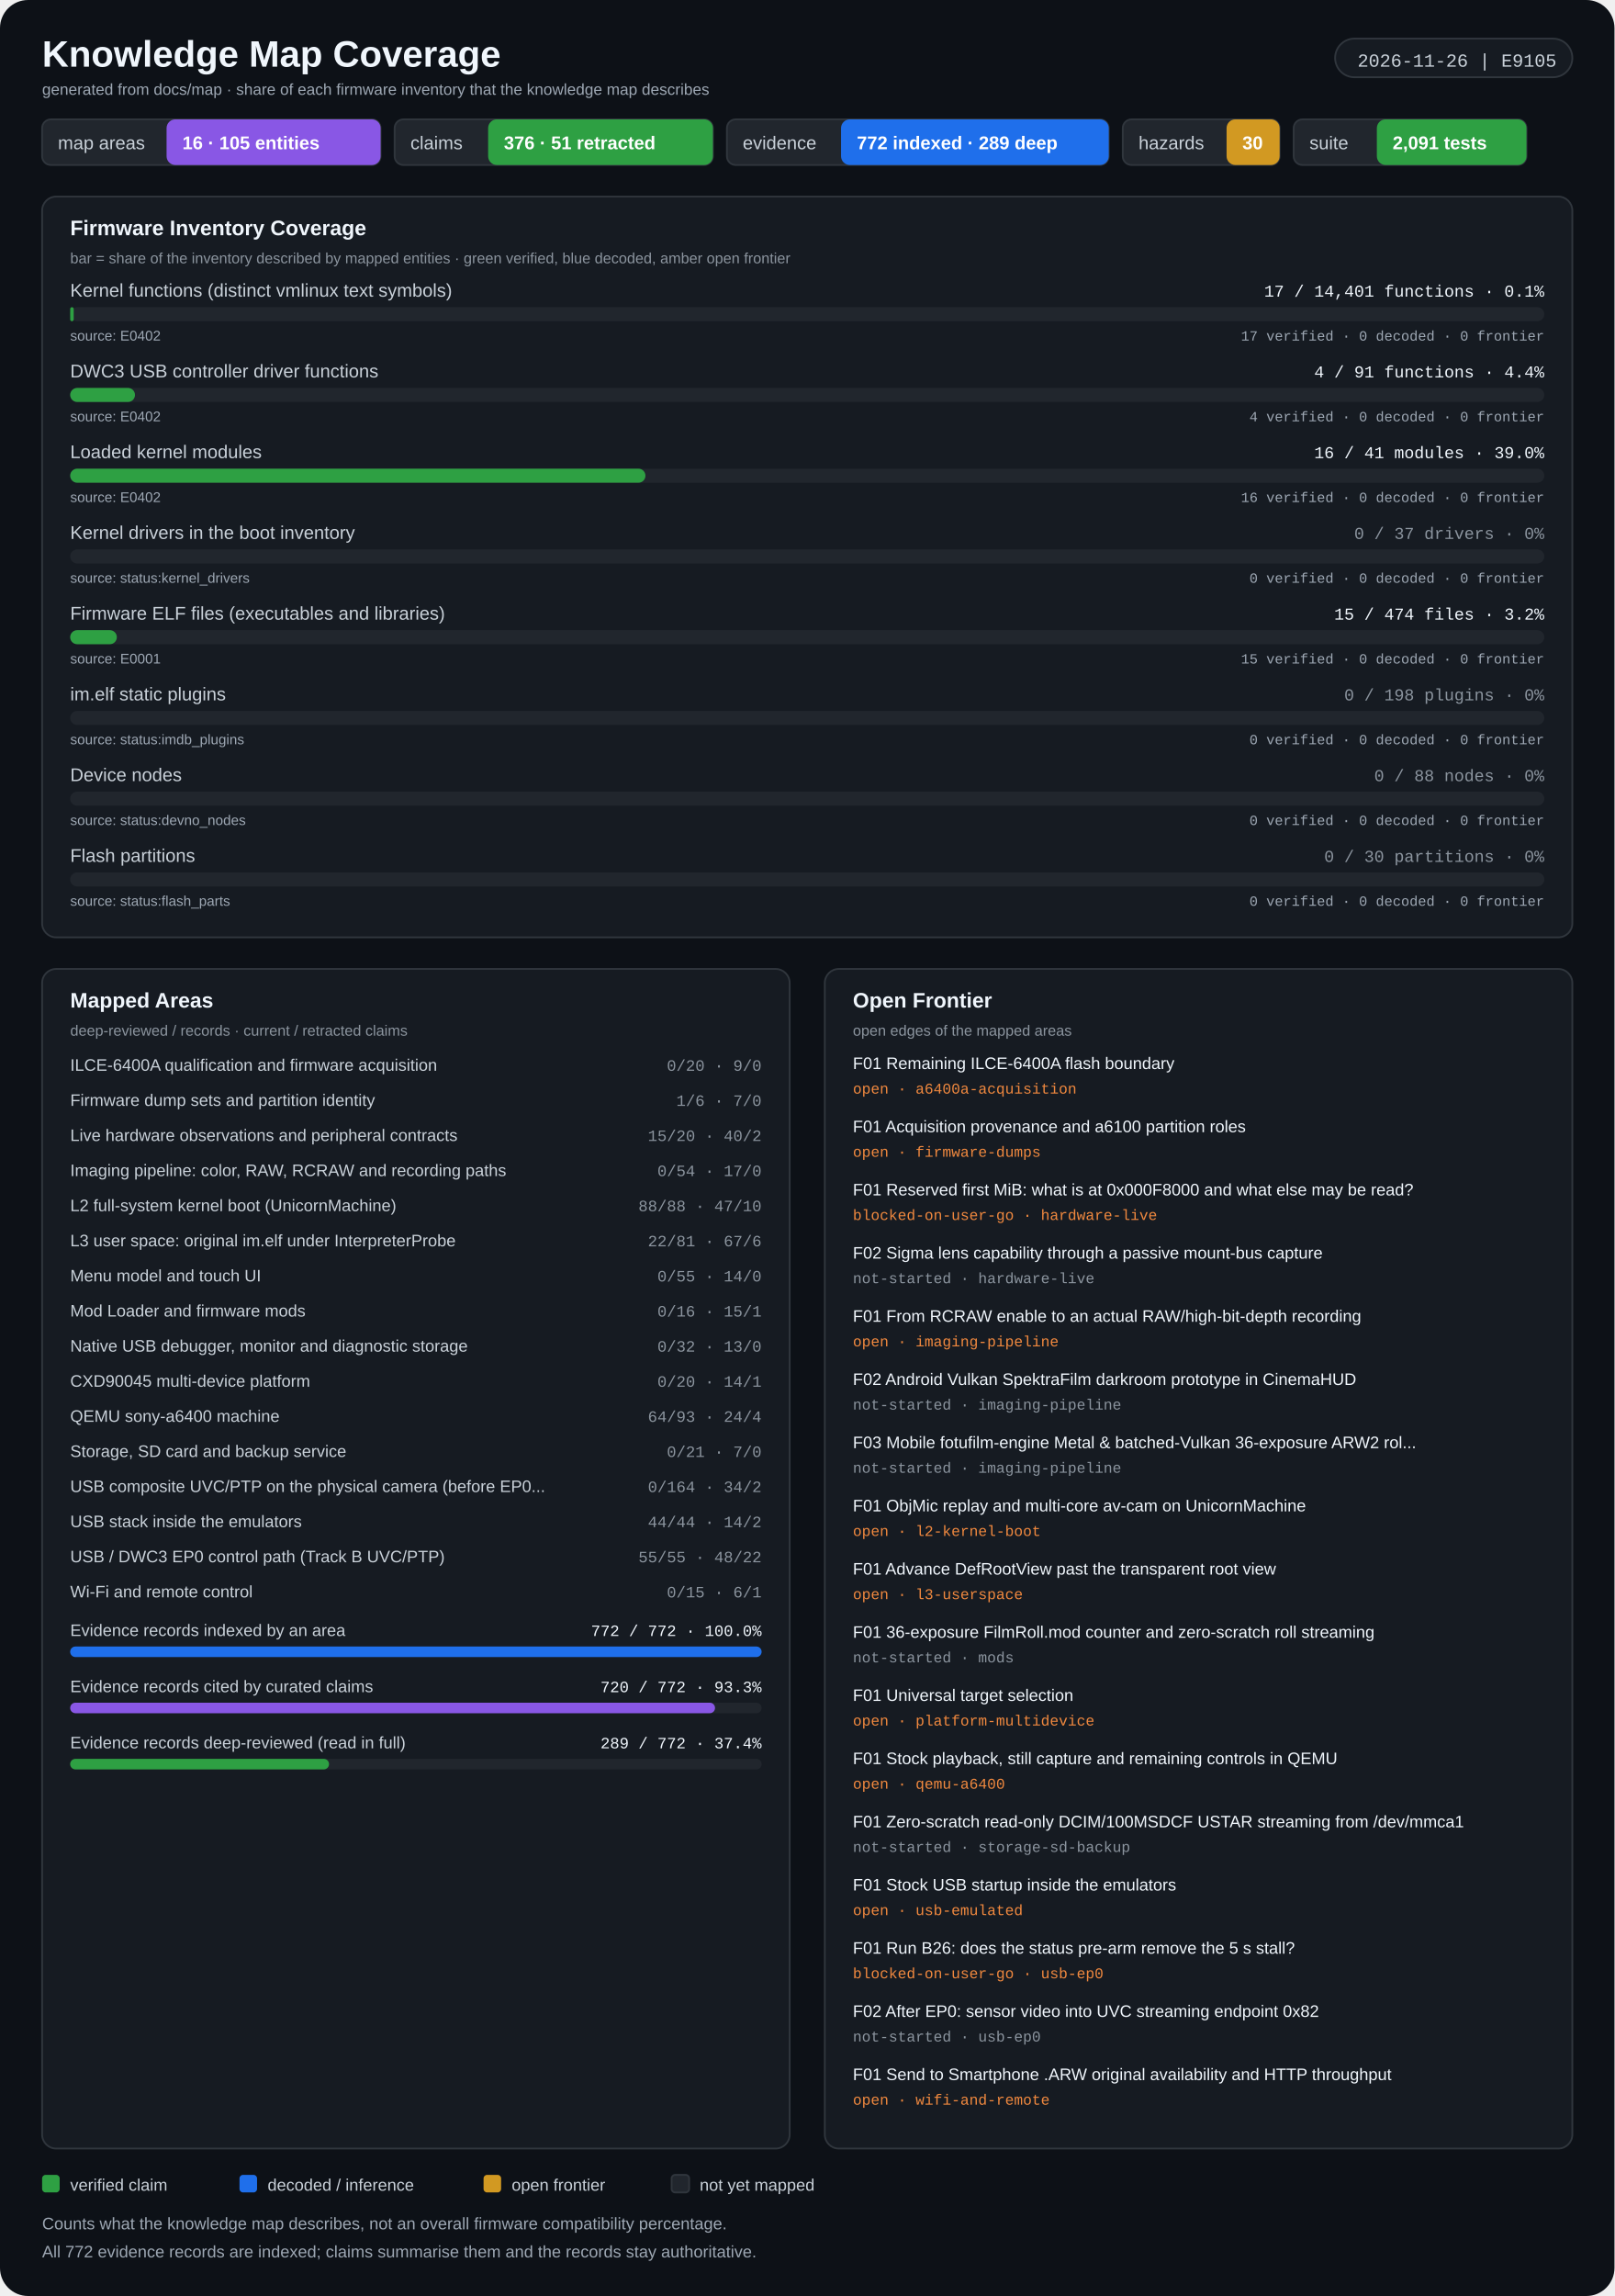
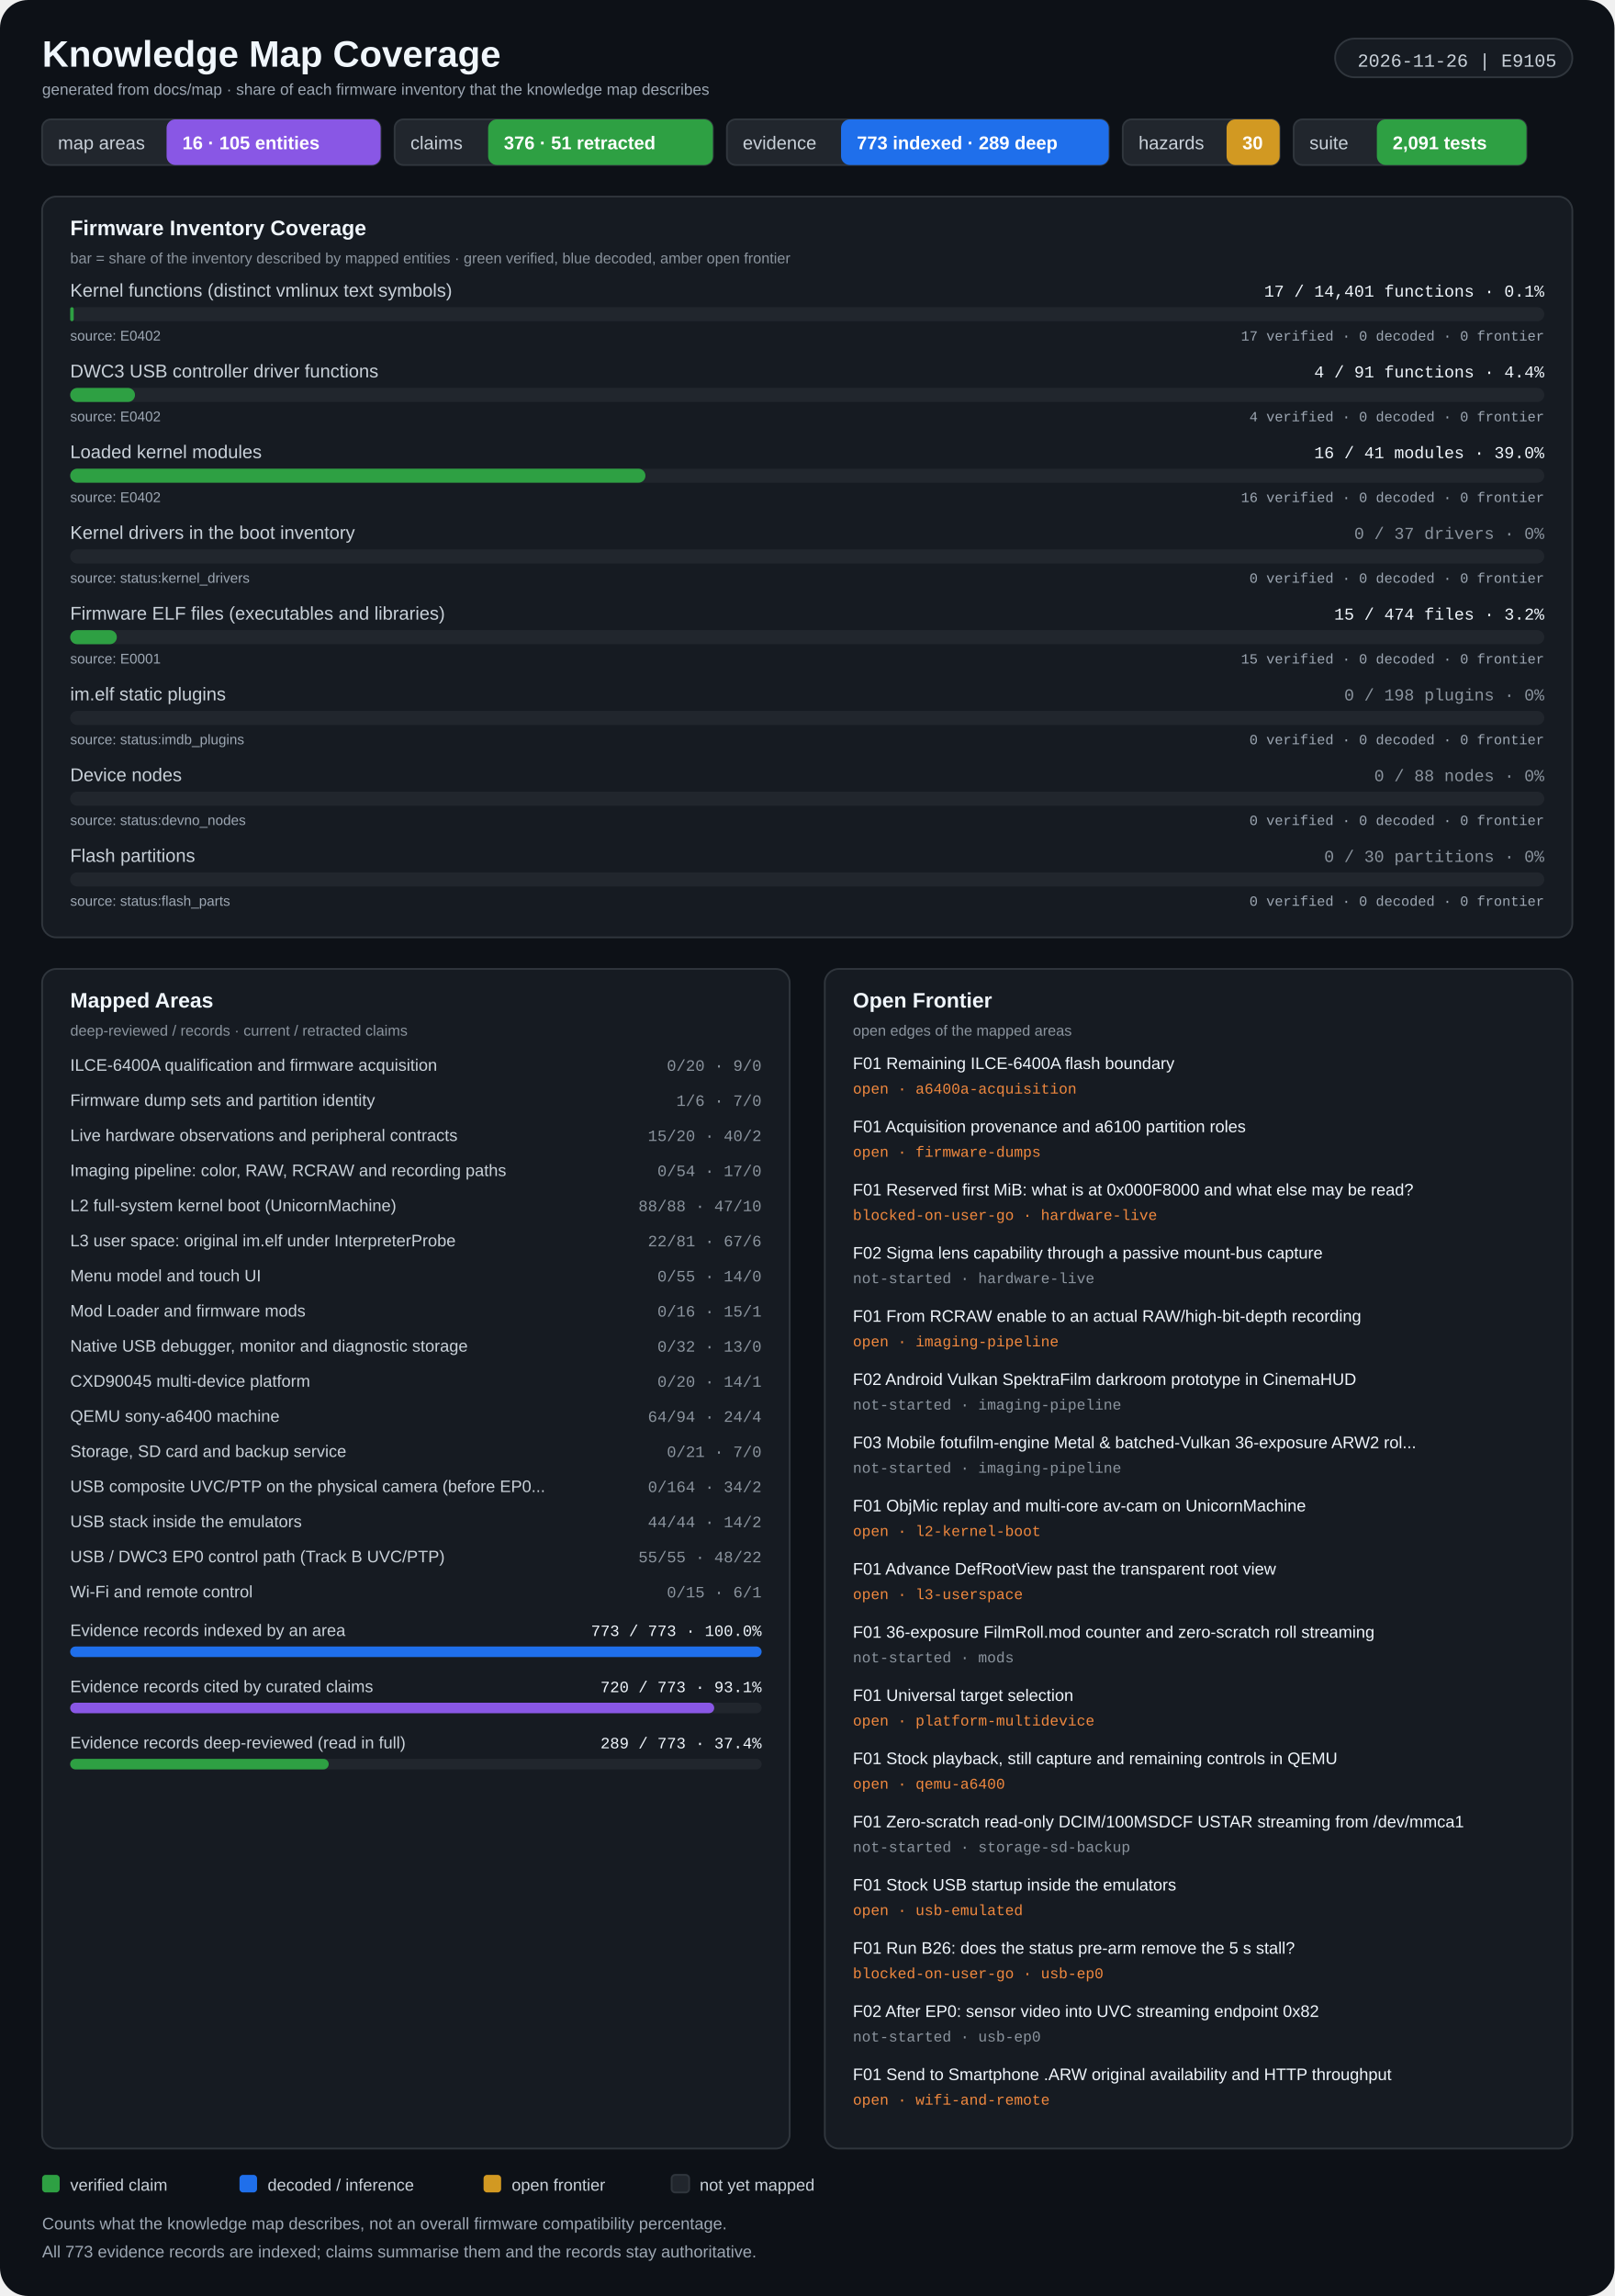
<svg xmlns="http://www.w3.org/2000/svg" width="920" height="1308" viewBox="0 0 920 1308" role="img" aria-labelledby="title desc">
  <rect width="920" height="1308" rx="16" fill="#0d1117" />
  <g>
    <text x="24" y="38" fill="#f0f6fc" font-size="21" font-weight="700" font-family="Segoe UI, Arial, sans-serif" text-anchor="start">Knowledge Map Coverage</text>
    <text x="24" y="54" fill="#9da7b3" font-size="9" font-weight="400" font-family="Segoe UI, Arial, sans-serif" text-anchor="start">generated from docs/map · share of each firmware inventory that the knowledge map describes</text>
    <rect x="760.82" y="22" width="135.18" height="22" rx="11" fill="#161b22" stroke="#30363d" stroke-width="1" />
    <text x="887" y="38" fill="#c9d1d9" font-size="10.5" font-weight="400" font-family="Consolas, 'Courier New', monospace" text-anchor="end">2026-11-26 | E9105</text>
    <rect x="24" y="68" width="192.878" height="26" rx="5" fill="#21262d" stroke="#30363d" stroke-width="1" />
    <rect x="94.92" y="68" width="121.958" height="26" rx="5" fill="#8957e5" />
    <text x="33" y="85" fill="#c9d1d9" font-size="10.5" font-weight="400" font-family="Segoe UI, Arial, sans-serif" text-anchor="start">map areas</text>
    <text x="103.92" y="85" fill="#ffffff" font-size="10.5" font-weight="700" font-family="Segoe UI, Arial, sans-serif" text-anchor="start">16 · 105 entities</text>
    <rect x="224.878" y="68" width="181.354" height="26" rx="5" fill="#21262d" stroke="#30363d" stroke-width="1" />
    <rect x="278.158" y="68" width="128.074" height="26" rx="5" fill="#2ea043" />
    <text x="233.878" y="85" fill="#c9d1d9" font-size="10.5" font-weight="400" font-family="Segoe UI, Arial, sans-serif" text-anchor="start">claims</text>
    <text x="287.158" y="85" fill="#ffffff" font-size="10.5" font-weight="700" font-family="Segoe UI, Arial, sans-serif" text-anchor="start">376 · 51 retracted</text>
    <rect x="414.232" y="68" width="217.574" height="26" rx="5" fill="#21262d" stroke="#30363d" stroke-width="1" />
    <rect x="479.272" y="68" width="152.534" height="26" rx="5" fill="#1f6feb" />
    <text x="423.232" y="85" fill="#c9d1d9" font-size="10.5" font-weight="400" font-family="Segoe UI, Arial, sans-serif" text-anchor="start">evidence</text>
-     <text x="488.272" y="85" fill="#ffffff" font-size="10.5" font-weight="700" font-family="Segoe UI, Arial, sans-serif" text-anchor="start">772 indexed · 289 deep</text>
+     <text x="488.272" y="85" fill="#ffffff" font-size="10.5" font-weight="700" font-family="Segoe UI, Arial, sans-serif" text-anchor="start">773 indexed · 289 deep</text>
    <rect x="639.806" y="68" width="89.39" height="26" rx="5" fill="#21262d" stroke="#30363d" stroke-width="1" />
    <rect x="698.966" y="68" width="30.23" height="26" rx="5" fill="#d29922" />
    <text x="648.806" y="85" fill="#c9d1d9" font-size="10.5" font-weight="400" font-family="Segoe UI, Arial, sans-serif" text-anchor="start">hazards</text>
    <text x="707.966" y="85" fill="#ffffff" font-size="10.5" font-weight="700" font-family="Segoe UI, Arial, sans-serif" text-anchor="start">30</text>
    <rect x="737.197" y="68" width="132.667" height="26" rx="5" fill="#21262d" stroke="#30363d" stroke-width="1" />
    <rect x="784.597" y="68" width="85.267" height="26" rx="5" fill="#2ea043" />
    <text x="746.197" y="85" fill="#c9d1d9" font-size="10.5" font-weight="400" font-family="Segoe UI, Arial, sans-serif" text-anchor="start">suite</text>
    <text x="793.597" y="85" fill="#ffffff" font-size="10.5" font-weight="700" font-family="Segoe UI, Arial, sans-serif" text-anchor="start">2,091 tests</text>
    <rect x="24" y="112" width="872" height="422" rx="8" fill="#161b22" stroke="#30363d" stroke-width="1" />
    <text x="40" y="134" fill="#f0f6fc" font-size="12" font-weight="700" font-family="Segoe UI, Arial, sans-serif" text-anchor="start">Firmware Inventory Coverage</text>
    <text x="40" y="150" fill="#8b949e" font-size="8.5" font-weight="400" font-family="Segoe UI, Arial, sans-serif" text-anchor="start">bar = share of the inventory described by mapped entities · green verified, blue decoded, amber open frontier</text>
    <text x="40" y="169" fill="#c9d1d9" font-size="10.5" font-weight="400" font-family="Segoe UI, Arial, sans-serif" text-anchor="start">Kernel functions (distinct vmlinux text symbols)</text>
    <text x="880" y="169" fill="#f0f6fc" font-size="9.5" font-weight="400" font-family="Consolas, 'Courier New', monospace" text-anchor="end">17 / 14,401 functions · 0.1%</text>
    <rect x="40" y="175" width="840" height="8" rx="4" fill="#21262d" />
    <rect x="40" y="175" width="2" height="8" rx="1" fill="#2ea043" />
    <text x="40" y="194" fill="#9da7b3" font-size="8" font-weight="400" font-family="Segoe UI, Arial, sans-serif" text-anchor="start">source: E0402</text>
    <text x="880" y="194" fill="#9da7b3" font-size="8" font-weight="400" font-family="Consolas, 'Courier New', monospace" text-anchor="end">17 verified · 0 decoded · 0 frontier</text>
    <text x="40" y="215" fill="#c9d1d9" font-size="10.5" font-weight="400" font-family="Segoe UI, Arial, sans-serif" text-anchor="start">DWC3 USB controller driver functions</text>
    <text x="880" y="215" fill="#f0f6fc" font-size="9.5" font-weight="400" font-family="Consolas, 'Courier New', monospace" text-anchor="end">4 / 91 functions · 4.4%</text>
    <rect x="40" y="221" width="840" height="8" rx="4" fill="#21262d" />
    <rect x="40" y="221" width="36.923" height="8" rx="4" fill="#2ea043" />
    <text x="40" y="240" fill="#9da7b3" font-size="8" font-weight="400" font-family="Segoe UI, Arial, sans-serif" text-anchor="start">source: E0402</text>
    <text x="880" y="240" fill="#9da7b3" font-size="8" font-weight="400" font-family="Consolas, 'Courier New', monospace" text-anchor="end">4 verified · 0 decoded · 0 frontier</text>
    <text x="40" y="261" fill="#c9d1d9" font-size="10.5" font-weight="400" font-family="Segoe UI, Arial, sans-serif" text-anchor="start">Loaded kernel modules</text>
    <text x="880" y="261" fill="#f0f6fc" font-size="9.5" font-weight="400" font-family="Consolas, 'Courier New', monospace" text-anchor="end">16 / 41 modules · 39.0%</text>
    <rect x="40" y="267" width="840" height="8" rx="4" fill="#21262d" />
    <rect x="40" y="267" width="327.805" height="8" rx="4" fill="#2ea043" />
    <text x="40" y="286" fill="#9da7b3" font-size="8" font-weight="400" font-family="Segoe UI, Arial, sans-serif" text-anchor="start">source: E0402</text>
    <text x="880" y="286" fill="#9da7b3" font-size="8" font-weight="400" font-family="Consolas, 'Courier New', monospace" text-anchor="end">16 verified · 0 decoded · 0 frontier</text>
    <text x="40" y="307" fill="#c9d1d9" font-size="10.5" font-weight="400" font-family="Segoe UI, Arial, sans-serif" text-anchor="start">Kernel drivers in the boot inventory</text>
    <text x="880" y="307" fill="#8b949e" font-size="9.5" font-weight="400" font-family="Consolas, 'Courier New', monospace" text-anchor="end">0 / 37 drivers · 0%</text>
    <rect x="40" y="313" width="840" height="8" rx="4" fill="#21262d" />
    <text x="40" y="332" fill="#9da7b3" font-size="8" font-weight="400" font-family="Segoe UI, Arial, sans-serif" text-anchor="start">source: status:kernel_drivers</text>
    <text x="880" y="332" fill="#9da7b3" font-size="8" font-weight="400" font-family="Consolas, 'Courier New', monospace" text-anchor="end">0 verified · 0 decoded · 0 frontier</text>
    <text x="40" y="353" fill="#c9d1d9" font-size="10.5" font-weight="400" font-family="Segoe UI, Arial, sans-serif" text-anchor="start">Firmware ELF files (executables and libraries)</text>
    <text x="880" y="353" fill="#f0f6fc" font-size="9.5" font-weight="400" font-family="Consolas, 'Courier New', monospace" text-anchor="end">15 / 474 files · 3.2%</text>
    <rect x="40" y="359" width="840" height="8" rx="4" fill="#21262d" />
    <rect x="40" y="359" width="26.582" height="8" rx="4" fill="#2ea043" />
    <text x="40" y="378" fill="#9da7b3" font-size="8" font-weight="400" font-family="Segoe UI, Arial, sans-serif" text-anchor="start">source: E0001</text>
    <text x="880" y="378" fill="#9da7b3" font-size="8" font-weight="400" font-family="Consolas, 'Courier New', monospace" text-anchor="end">15 verified · 0 decoded · 0 frontier</text>
    <text x="40" y="399" fill="#c9d1d9" font-size="10.5" font-weight="400" font-family="Segoe UI, Arial, sans-serif" text-anchor="start">im.elf static plugins</text>
    <text x="880" y="399" fill="#8b949e" font-size="9.5" font-weight="400" font-family="Consolas, 'Courier New', monospace" text-anchor="end">0 / 198 plugins · 0%</text>
    <rect x="40" y="405" width="840" height="8" rx="4" fill="#21262d" />
    <text x="40" y="424" fill="#9da7b3" font-size="8" font-weight="400" font-family="Segoe UI, Arial, sans-serif" text-anchor="start">source: status:imdb_plugins</text>
    <text x="880" y="424" fill="#9da7b3" font-size="8" font-weight="400" font-family="Consolas, 'Courier New', monospace" text-anchor="end">0 verified · 0 decoded · 0 frontier</text>
    <text x="40" y="445" fill="#c9d1d9" font-size="10.5" font-weight="400" font-family="Segoe UI, Arial, sans-serif" text-anchor="start">Device nodes</text>
    <text x="880" y="445" fill="#8b949e" font-size="9.5" font-weight="400" font-family="Consolas, 'Courier New', monospace" text-anchor="end">0 / 88 nodes · 0%</text>
    <rect x="40" y="451" width="840" height="8" rx="4" fill="#21262d" />
    <text x="40" y="470" fill="#9da7b3" font-size="8" font-weight="400" font-family="Segoe UI, Arial, sans-serif" text-anchor="start">source: status:devno_nodes</text>
    <text x="880" y="470" fill="#9da7b3" font-size="8" font-weight="400" font-family="Consolas, 'Courier New', monospace" text-anchor="end">0 verified · 0 decoded · 0 frontier</text>
    <text x="40" y="491" fill="#c9d1d9" font-size="10.5" font-weight="400" font-family="Segoe UI, Arial, sans-serif" text-anchor="start">Flash partitions</text>
    <text x="880" y="491" fill="#8b949e" font-size="9.5" font-weight="400" font-family="Consolas, 'Courier New', monospace" text-anchor="end">0 / 30 partitions · 0%</text>
    <rect x="40" y="497" width="840" height="8" rx="4" fill="#21262d" />
    <text x="40" y="516" fill="#9da7b3" font-size="8" font-weight="400" font-family="Segoe UI, Arial, sans-serif" text-anchor="start">source: status:flash_parts</text>
    <text x="880" y="516" fill="#9da7b3" font-size="8" font-weight="400" font-family="Consolas, 'Courier New', monospace" text-anchor="end">0 verified · 0 decoded · 0 frontier</text>
    <rect x="24" y="552" width="426" height="672" rx="8" fill="#161b22" stroke="#30363d" stroke-width="1" />
    <rect x="470" y="552" width="426" height="672" rx="8" fill="#161b22" stroke="#30363d" stroke-width="1" />
    <text x="40" y="574" fill="#f0f6fc" font-size="12" font-weight="700" font-family="Segoe UI, Arial, sans-serif" text-anchor="start">Mapped Areas</text>
    <text x="40" y="590" fill="#8b949e" font-size="8.5" font-weight="400" font-family="Segoe UI, Arial, sans-serif" text-anchor="start">deep-reviewed / records · current / retracted claims</text>
    <text x="486" y="574" fill="#f0f6fc" font-size="12" font-weight="700" font-family="Segoe UI, Arial, sans-serif" text-anchor="start">Open Frontier</text>
    <text x="486" y="590" fill="#8b949e" font-size="8.5" font-weight="400" font-family="Segoe UI, Arial, sans-serif" text-anchor="start">open edges of the mapped areas</text>
    <text x="40" y="610" fill="#c9d1d9" font-size="9.5" font-weight="400" font-family="Segoe UI, Arial, sans-serif" text-anchor="start">ILCE-6400A qualification and firmware acquisition</text>
    <text x="434" y="610" fill="#8b949e" font-size="9" font-weight="400" font-family="Consolas, 'Courier New', monospace" text-anchor="end">0/20 · 9/0</text>
    <text x="40" y="630" fill="#c9d1d9" font-size="9.5" font-weight="400" font-family="Segoe UI, Arial, sans-serif" text-anchor="start">Firmware dump sets and partition identity</text>
    <text x="434" y="630" fill="#8b949e" font-size="9" font-weight="400" font-family="Consolas, 'Courier New', monospace" text-anchor="end">1/6 · 7/0</text>
    <text x="40" y="650" fill="#c9d1d9" font-size="9.5" font-weight="400" font-family="Segoe UI, Arial, sans-serif" text-anchor="start">Live hardware observations and peripheral contracts</text>
    <text x="434" y="650" fill="#8b949e" font-size="9" font-weight="400" font-family="Consolas, 'Courier New', monospace" text-anchor="end">15/20 · 40/2</text>
    <text x="40" y="670" fill="#c9d1d9" font-size="9.5" font-weight="400" font-family="Segoe UI, Arial, sans-serif" text-anchor="start">Imaging pipeline: color, RAW, RCRAW and recording paths</text>
    <text x="434" y="670" fill="#8b949e" font-size="9" font-weight="400" font-family="Consolas, 'Courier New', monospace" text-anchor="end">0/54 · 17/0</text>
    <text x="40" y="690" fill="#c9d1d9" font-size="9.5" font-weight="400" font-family="Segoe UI, Arial, sans-serif" text-anchor="start">L2 full-system kernel boot (UnicornMachine)</text>
    <text x="434" y="690" fill="#8b949e" font-size="9" font-weight="400" font-family="Consolas, 'Courier New', monospace" text-anchor="end">88/88 · 47/10</text>
    <text x="40" y="710" fill="#c9d1d9" font-size="9.5" font-weight="400" font-family="Segoe UI, Arial, sans-serif" text-anchor="start">L3 user space: original im.elf under InterpreterProbe</text>
    <text x="434" y="710" fill="#8b949e" font-size="9" font-weight="400" font-family="Consolas, 'Courier New', monospace" text-anchor="end">22/81 · 67/6</text>
    <text x="40" y="730" fill="#c9d1d9" font-size="9.5" font-weight="400" font-family="Segoe UI, Arial, sans-serif" text-anchor="start">Menu model and touch UI</text>
    <text x="434" y="730" fill="#8b949e" font-size="9" font-weight="400" font-family="Consolas, 'Courier New', monospace" text-anchor="end">0/55 · 14/0</text>
    <text x="40" y="750" fill="#c9d1d9" font-size="9.5" font-weight="400" font-family="Segoe UI, Arial, sans-serif" text-anchor="start">Mod Loader and firmware mods</text>
    <text x="434" y="750" fill="#8b949e" font-size="9" font-weight="400" font-family="Consolas, 'Courier New', monospace" text-anchor="end">0/16 · 15/1</text>
    <text x="40" y="770" fill="#c9d1d9" font-size="9.5" font-weight="400" font-family="Segoe UI, Arial, sans-serif" text-anchor="start">Native USB debugger, monitor and diagnostic storage</text>
    <text x="434" y="770" fill="#8b949e" font-size="9" font-weight="400" font-family="Consolas, 'Courier New', monospace" text-anchor="end">0/32 · 13/0</text>
    <text x="40" y="790" fill="#c9d1d9" font-size="9.5" font-weight="400" font-family="Segoe UI, Arial, sans-serif" text-anchor="start">CXD90045 multi-device platform</text>
    <text x="434" y="790" fill="#8b949e" font-size="9" font-weight="400" font-family="Consolas, 'Courier New', monospace" text-anchor="end">0/20 · 14/1</text>
    <text x="40" y="810" fill="#c9d1d9" font-size="9.5" font-weight="400" font-family="Segoe UI, Arial, sans-serif" text-anchor="start">QEMU sony-a6400 machine</text>
-     <text x="434" y="810" fill="#8b949e" font-size="9" font-weight="400" font-family="Consolas, 'Courier New', monospace" text-anchor="end">64/93 · 24/4</text>
+     <text x="434" y="810" fill="#8b949e" font-size="9" font-weight="400" font-family="Consolas, 'Courier New', monospace" text-anchor="end">64/94 · 24/4</text>
    <text x="40" y="830" fill="#c9d1d9" font-size="9.5" font-weight="400" font-family="Segoe UI, Arial, sans-serif" text-anchor="start">Storage, SD card and backup service</text>
    <text x="434" y="830" fill="#8b949e" font-size="9" font-weight="400" font-family="Consolas, 'Courier New', monospace" text-anchor="end">0/21 · 7/0</text>
    <text x="40" y="850" fill="#c9d1d9" font-size="9.5" font-weight="400" font-family="Segoe UI, Arial, sans-serif" text-anchor="start">USB composite UVC/PTP on the physical camera (before EP0...</text>
    <text x="434" y="850" fill="#8b949e" font-size="9" font-weight="400" font-family="Consolas, 'Courier New', monospace" text-anchor="end">0/164 · 34/2</text>
    <text x="40" y="870" fill="#c9d1d9" font-size="9.5" font-weight="400" font-family="Segoe UI, Arial, sans-serif" text-anchor="start">USB stack inside the emulators</text>
    <text x="434" y="870" fill="#8b949e" font-size="9" font-weight="400" font-family="Consolas, 'Courier New', monospace" text-anchor="end">44/44 · 14/2</text>
    <text x="40" y="890" fill="#c9d1d9" font-size="9.5" font-weight="400" font-family="Segoe UI, Arial, sans-serif" text-anchor="start">USB / DWC3 EP0 control path (Track B UVC/PTP)</text>
    <text x="434" y="890" fill="#8b949e" font-size="9" font-weight="400" font-family="Consolas, 'Courier New', monospace" text-anchor="end">55/55 · 48/22</text>
    <text x="40" y="910" fill="#c9d1d9" font-size="9.5" font-weight="400" font-family="Segoe UI, Arial, sans-serif" text-anchor="start">Wi-Fi and remote control</text>
    <text x="434" y="910" fill="#8b949e" font-size="9" font-weight="400" font-family="Consolas, 'Courier New', monospace" text-anchor="end">0/15 · 6/1</text>
    <text x="40" y="932" fill="#c9d1d9" font-size="9.5" font-weight="400" font-family="Segoe UI, Arial, sans-serif" text-anchor="start">Evidence records indexed by an area</text>
-     <text x="434" y="932" fill="#f0f6fc" font-size="9" font-weight="400" font-family="Consolas, 'Courier New', monospace" text-anchor="end">772 / 772 · 100.0%</text>
+     <text x="434" y="932" fill="#f0f6fc" font-size="9" font-weight="400" font-family="Consolas, 'Courier New', monospace" text-anchor="end">773 / 773 · 100.0%</text>
    <rect x="40" y="938" width="394" height="6" rx="3" fill="#21262d" />
    <rect x="40" y="938" width="394" height="6" rx="3" fill="#1f6feb" />
    <text x="40" y="964" fill="#c9d1d9" font-size="9.5" font-weight="400" font-family="Segoe UI, Arial, sans-serif" text-anchor="start">Evidence records cited by curated claims</text>
-     <text x="434" y="964" fill="#f0f6fc" font-size="9" font-weight="400" font-family="Consolas, 'Courier New', monospace" text-anchor="end">720 / 772 · 93.3%</text>
+     <text x="434" y="964" fill="#f0f6fc" font-size="9" font-weight="400" font-family="Consolas, 'Courier New', monospace" text-anchor="end">720 / 773 · 93.1%</text>
    <rect x="40" y="970" width="394" height="6" rx="3" fill="#21262d" />
-     <rect x="40" y="970" width="367.461" height="6" rx="3" fill="#8957e5" />
+     <rect x="40" y="970" width="366.986" height="6" rx="3" fill="#8957e5" />
    <text x="40" y="996" fill="#c9d1d9" font-size="9.5" font-weight="400" font-family="Segoe UI, Arial, sans-serif" text-anchor="start">Evidence records deep-reviewed (read in full)</text>
-     <text x="434" y="996" fill="#f0f6fc" font-size="9" font-weight="400" font-family="Consolas, 'Courier New', monospace" text-anchor="end">289 / 772 · 37.4%</text>
+     <text x="434" y="996" fill="#f0f6fc" font-size="9" font-weight="400" font-family="Consolas, 'Courier New', monospace" text-anchor="end">289 / 773 · 37.4%</text>
    <rect x="40" y="1002" width="394" height="6" rx="3" fill="#21262d" />
-     <rect x="40" y="1002" width="147.495" height="6" rx="3" fill="#2ea043" />
+     <rect x="40" y="1002" width="147.304" height="6" rx="3" fill="#2ea043" />
    <text x="486" y="609" fill="#f0f6fc" font-size="9.5" font-weight="400" font-family="Segoe UI, Arial, sans-serif" text-anchor="start">F01  Remaining ILCE-6400A flash boundary</text>
    <text x="486" y="623" fill="#f0883e" font-size="8.5" font-weight="400" font-family="Consolas, 'Courier New', monospace" text-anchor="start">open · a6400a-acquisition</text>
    <text x="486" y="645" fill="#f0f6fc" font-size="9.5" font-weight="400" font-family="Segoe UI, Arial, sans-serif" text-anchor="start">F01  Acquisition provenance and a6100 partition roles</text>
    <text x="486" y="659" fill="#f0883e" font-size="8.5" font-weight="400" font-family="Consolas, 'Courier New', monospace" text-anchor="start">open · firmware-dumps</text>
    <text x="486" y="681" fill="#f0f6fc" font-size="9.5" font-weight="400" font-family="Segoe UI, Arial, sans-serif" text-anchor="start">F01  Reserved first MiB: what is at 0x000F8000 and what else may be read?</text>
    <text x="486" y="695" fill="#f0883e" font-size="8.5" font-weight="400" font-family="Consolas, 'Courier New', monospace" text-anchor="start">blocked-on-user-go · hardware-live</text>
    <text x="486" y="717" fill="#f0f6fc" font-size="9.5" font-weight="400" font-family="Segoe UI, Arial, sans-serif" text-anchor="start">F02  Sigma lens capability through a passive mount-bus capture</text>
    <text x="486" y="731" fill="#8b949e" font-size="8.5" font-weight="400" font-family="Consolas, 'Courier New', monospace" text-anchor="start">not-started · hardware-live</text>
    <text x="486" y="753" fill="#f0f6fc" font-size="9.5" font-weight="400" font-family="Segoe UI, Arial, sans-serif" text-anchor="start">F01  From RCRAW enable to an actual RAW/high-bit-depth recording</text>
    <text x="486" y="767" fill="#f0883e" font-size="8.5" font-weight="400" font-family="Consolas, 'Courier New', monospace" text-anchor="start">open · imaging-pipeline</text>
    <text x="486" y="789" fill="#f0f6fc" font-size="9.5" font-weight="400" font-family="Segoe UI, Arial, sans-serif" text-anchor="start">F02  Android Vulkan SpektraFilm darkroom prototype in CinemaHUD</text>
    <text x="486" y="803" fill="#8b949e" font-size="8.5" font-weight="400" font-family="Consolas, 'Courier New', monospace" text-anchor="start">not-started · imaging-pipeline</text>
    <text x="486" y="825" fill="#f0f6fc" font-size="9.5" font-weight="400" font-family="Segoe UI, Arial, sans-serif" text-anchor="start">F03  Mobile fotufilm-engine Metal &amp; batched-Vulkan 36-exposure ARW2 rol...</text>
    <text x="486" y="839" fill="#8b949e" font-size="8.5" font-weight="400" font-family="Consolas, 'Courier New', monospace" text-anchor="start">not-started · imaging-pipeline</text>
    <text x="486" y="861" fill="#f0f6fc" font-size="9.5" font-weight="400" font-family="Segoe UI, Arial, sans-serif" text-anchor="start">F01  ObjMic replay and multi-core av-cam on UnicornMachine</text>
    <text x="486" y="875" fill="#f0883e" font-size="8.5" font-weight="400" font-family="Consolas, 'Courier New', monospace" text-anchor="start">open · l2-kernel-boot</text>
    <text x="486" y="897" fill="#f0f6fc" font-size="9.5" font-weight="400" font-family="Segoe UI, Arial, sans-serif" text-anchor="start">F01  Advance DefRootView past the transparent root view</text>
    <text x="486" y="911" fill="#f0883e" font-size="8.5" font-weight="400" font-family="Consolas, 'Courier New', monospace" text-anchor="start">open · l3-userspace</text>
    <text x="486" y="933" fill="#f0f6fc" font-size="9.5" font-weight="400" font-family="Segoe UI, Arial, sans-serif" text-anchor="start">F01  36-exposure FilmRoll.mod counter and zero-scratch roll streaming</text>
    <text x="486" y="947" fill="#8b949e" font-size="8.5" font-weight="400" font-family="Consolas, 'Courier New', monospace" text-anchor="start">not-started · mods</text>
    <text x="486" y="969" fill="#f0f6fc" font-size="9.5" font-weight="400" font-family="Segoe UI, Arial, sans-serif" text-anchor="start">F01  Universal target selection</text>
    <text x="486" y="983" fill="#f0883e" font-size="8.5" font-weight="400" font-family="Consolas, 'Courier New', monospace" text-anchor="start">open · platform-multidevice</text>
    <text x="486" y="1005" fill="#f0f6fc" font-size="9.5" font-weight="400" font-family="Segoe UI, Arial, sans-serif" text-anchor="start">F01  Stock playback, still capture and remaining controls in QEMU</text>
    <text x="486" y="1019" fill="#f0883e" font-size="8.5" font-weight="400" font-family="Consolas, 'Courier New', monospace" text-anchor="start">open · qemu-a6400</text>
    <text x="486" y="1041" fill="#f0f6fc" font-size="9.5" font-weight="400" font-family="Segoe UI, Arial, sans-serif" text-anchor="start">F01  Zero-scratch read-only DCIM/100MSDCF USTAR streaming from /dev/mmca1</text>
    <text x="486" y="1055" fill="#8b949e" font-size="8.5" font-weight="400" font-family="Consolas, 'Courier New', monospace" text-anchor="start">not-started · storage-sd-backup</text>
    <text x="486" y="1077" fill="#f0f6fc" font-size="9.5" font-weight="400" font-family="Segoe UI, Arial, sans-serif" text-anchor="start">F01  Stock USB startup inside the emulators</text>
    <text x="486" y="1091" fill="#f0883e" font-size="8.5" font-weight="400" font-family="Consolas, 'Courier New', monospace" text-anchor="start">open · usb-emulated</text>
    <text x="486" y="1113" fill="#f0f6fc" font-size="9.5" font-weight="400" font-family="Segoe UI, Arial, sans-serif" text-anchor="start">F01  Run B26: does the status pre-arm remove the 5 s stall?</text>
    <text x="486" y="1127" fill="#f0883e" font-size="8.5" font-weight="400" font-family="Consolas, 'Courier New', monospace" text-anchor="start">blocked-on-user-go · usb-ep0</text>
    <text x="486" y="1149" fill="#f0f6fc" font-size="9.5" font-weight="400" font-family="Segoe UI, Arial, sans-serif" text-anchor="start">F02  After EP0: sensor video into UVC streaming endpoint 0x82</text>
    <text x="486" y="1163" fill="#8b949e" font-size="8.5" font-weight="400" font-family="Consolas, 'Courier New', monospace" text-anchor="start">not-started · usb-ep0</text>
    <text x="486" y="1185" fill="#f0f6fc" font-size="9.5" font-weight="400" font-family="Segoe UI, Arial, sans-serif" text-anchor="start">F01  Send to Smartphone .ARW original availability and HTTP throughput</text>
    <text x="486" y="1199" fill="#f0883e" font-size="8.5" font-weight="400" font-family="Consolas, 'Courier New', monospace" text-anchor="start">open · wifi-and-remote</text>
    <rect x="24" y="1239" width="10" height="10" rx="2" fill="#2ea043" />
    <text x="40" y="1248" fill="#c9d1d9" font-size="9.5" font-weight="400" font-family="Segoe UI, Arial, sans-serif" text-anchor="start">verified claim</text>
    <rect x="136.48" y="1239" width="10" height="10" rx="2" fill="#1f6feb" />
    <text x="152.48" y="1248" fill="#c9d1d9" font-size="9.5" font-weight="400" font-family="Segoe UI, Arial, sans-serif" text-anchor="start">decoded / inference</text>
    <rect x="275.56" y="1239" width="10" height="10" rx="2" fill="#d29922" />
    <text x="291.56" y="1248" fill="#c9d1d9" font-size="9.5" font-weight="400" font-family="Segoe UI, Arial, sans-serif" text-anchor="start">open frontier</text>
    <rect x="382.72" y="1239" width="10" height="10" rx="2" fill="#21262d" stroke="#30363d" stroke-width="1" />
    <text x="398.72" y="1248" fill="#c9d1d9" font-size="9.5" font-weight="400" font-family="Segoe UI, Arial, sans-serif" text-anchor="start">not yet mapped</text>
    <text x="24" y="1270" fill="#9da7b3" font-size="9.5" font-weight="400" font-family="Segoe UI, Arial, sans-serif" text-anchor="start">Counts what the knowledge map describes, not an overall firmware compatibility percentage.</text>
-     <text x="24" y="1286" fill="#9da7b3" font-size="9.5" font-weight="400" font-family="Segoe UI, Arial, sans-serif" text-anchor="start">All 772 evidence records are indexed; claims summarise them and the records stay authoritative.</text>
+     <text x="24" y="1286" fill="#9da7b3" font-size="9.5" font-weight="400" font-family="Segoe UI, Arial, sans-serif" text-anchor="start">All 773 evidence records are indexed; claims summarise them and the records stay authoritative.</text>
  </g>
</svg>
